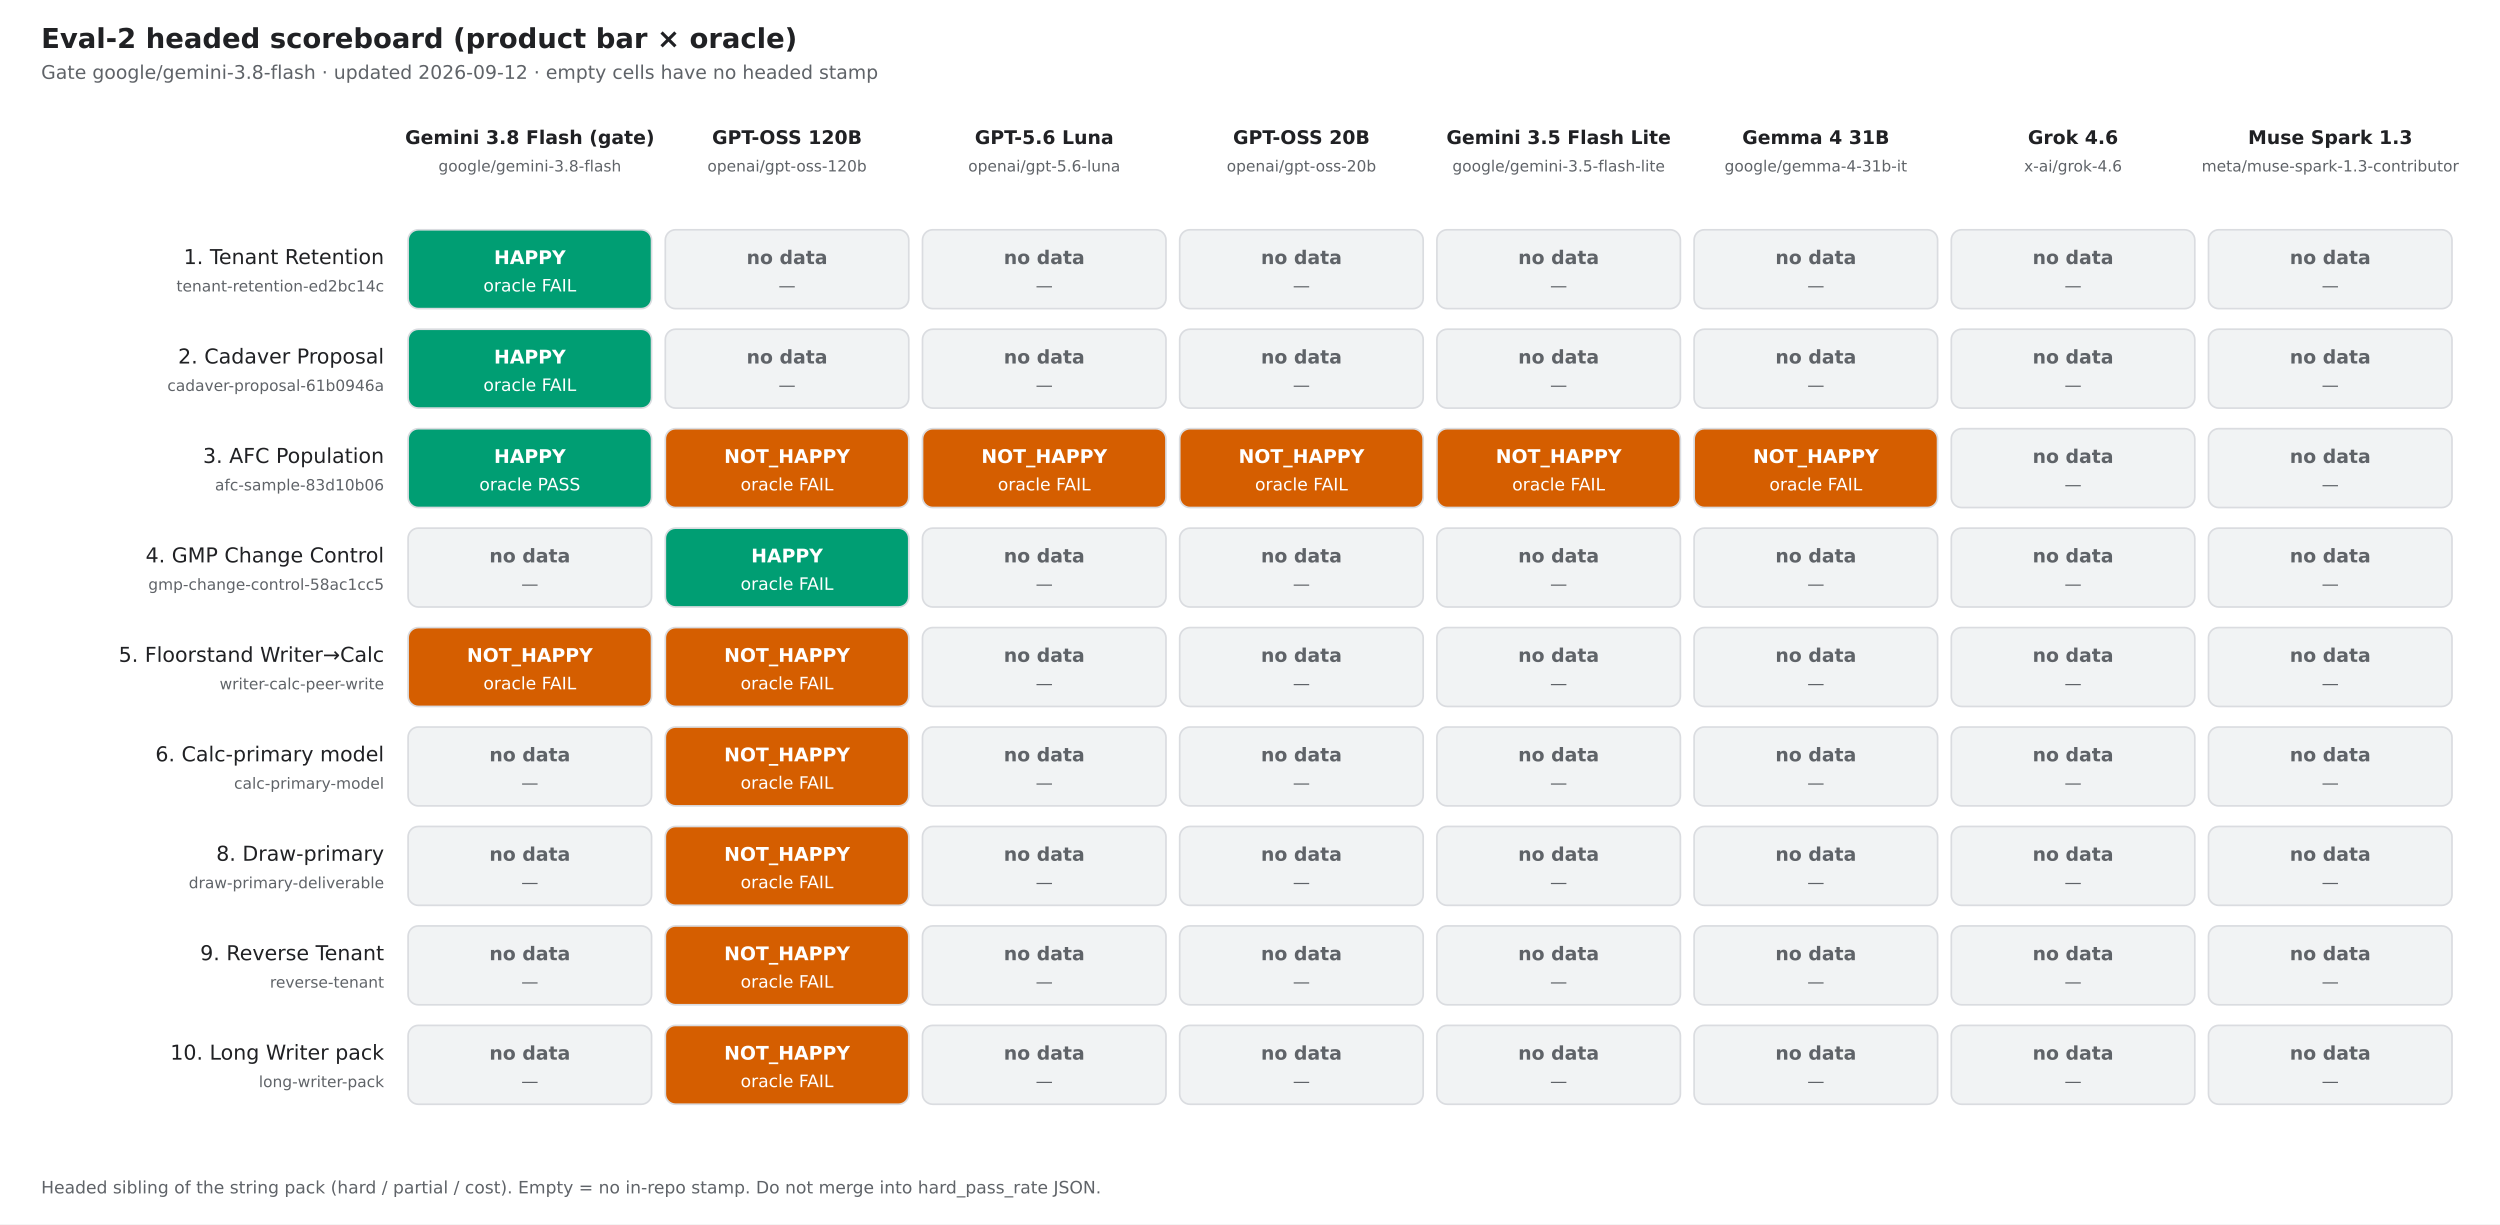
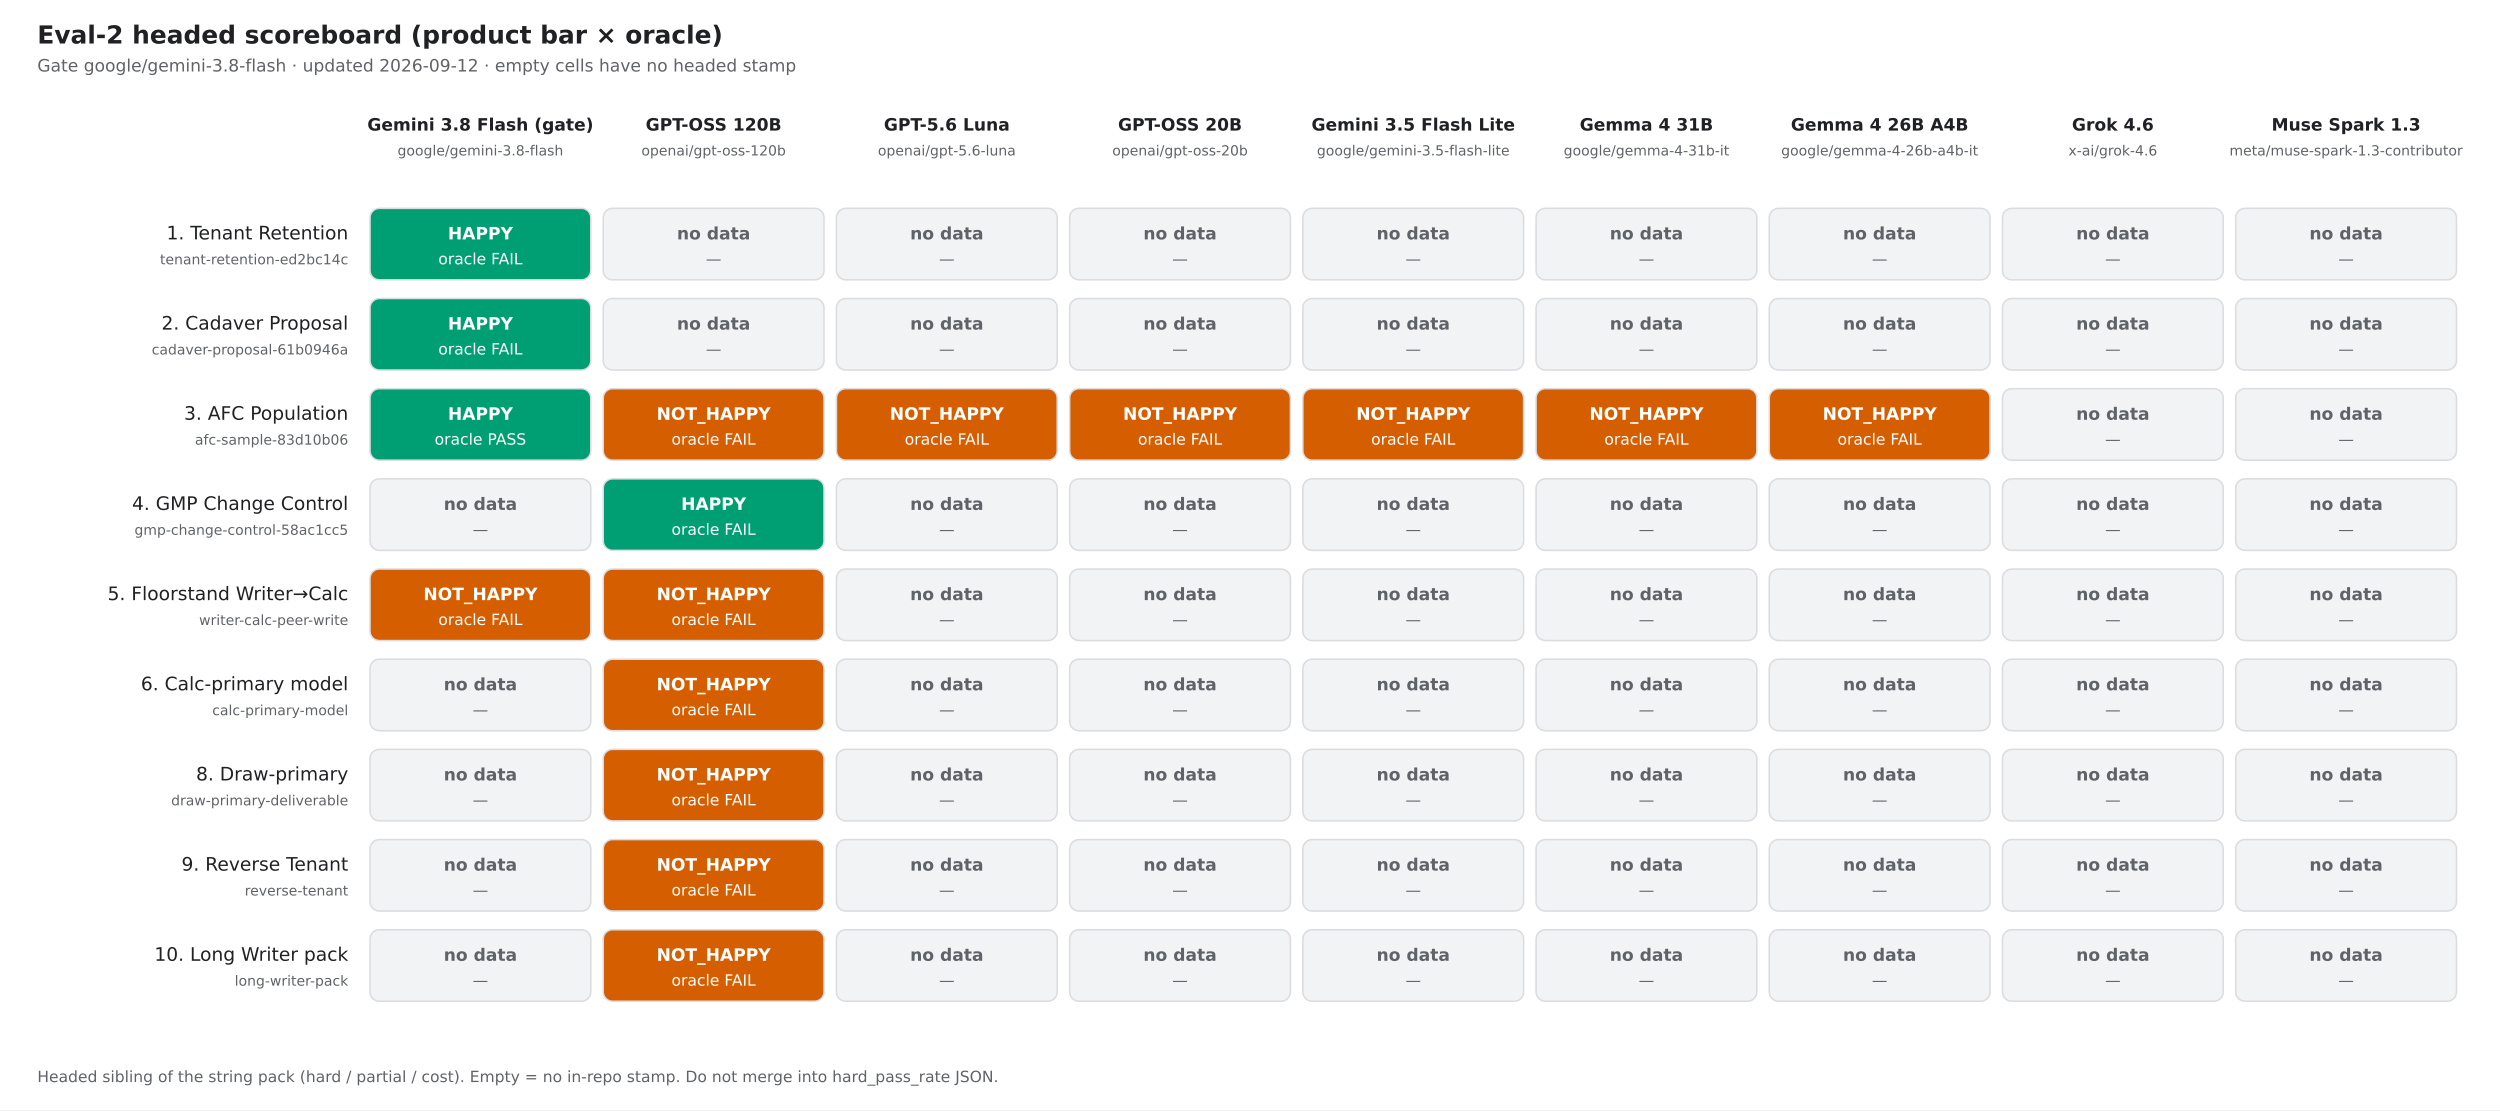
- <svg xmlns="http://www.w3.org/2000/svg" width="1458" height="714" viewBox="0 0 1458 714" role="img">
-   <rect width="1458" height="714" fill="#ffffff" />
+ <svg xmlns="http://www.w3.org/2000/svg" width="1608" height="714" viewBox="0 0 1608 714" role="img">
+   <rect width="1608" height="714" fill="#ffffff" />
  <text x="24" y="28" font-family="DejaVu Sans, sans-serif" font-size="16" font-weight="700" fill="#202124">Eval-2 headed scoreboard (product bar × oracle)</text>
  <text x="24" y="46" font-family="DejaVu Sans, sans-serif" font-size="11" fill="#5f6368">Gate google/gemini-3.8-flash · updated 2026-09-12 · empty cells have no headed stamp</text>
  <text x="309.0" y="84" text-anchor="middle" font-family="DejaVu Sans, sans-serif" font-size="11" font-weight="700" fill="#202124">Gemini 3.8 Flash (gate)</text>
  <text x="309.0" y="100" text-anchor="middle" font-family="DejaVu Sans, sans-serif" font-size="9" fill="#5f6368">google/gemini-3.8-flash</text>
  <text x="459.0" y="84" text-anchor="middle" font-family="DejaVu Sans, sans-serif" font-size="11" font-weight="700" fill="#202124">GPT-OSS 120B</text>
  <text x="459.0" y="100" text-anchor="middle" font-family="DejaVu Sans, sans-serif" font-size="9" fill="#5f6368">openai/gpt-oss-120b</text>
  <text x="609.0" y="84" text-anchor="middle" font-family="DejaVu Sans, sans-serif" font-size="11" font-weight="700" fill="#202124">GPT-5.6 Luna</text>
  <text x="609.0" y="100" text-anchor="middle" font-family="DejaVu Sans, sans-serif" font-size="9" fill="#5f6368">openai/gpt-5.6-luna</text>
  <text x="759.0" y="84" text-anchor="middle" font-family="DejaVu Sans, sans-serif" font-size="11" font-weight="700" fill="#202124">GPT-OSS 20B</text>
  <text x="759.0" y="100" text-anchor="middle" font-family="DejaVu Sans, sans-serif" font-size="9" fill="#5f6368">openai/gpt-oss-20b</text>
  <text x="909.0" y="84" text-anchor="middle" font-family="DejaVu Sans, sans-serif" font-size="11" font-weight="700" fill="#202124">Gemini 3.5 Flash Lite</text>
  <text x="909.0" y="100" text-anchor="middle" font-family="DejaVu Sans, sans-serif" font-size="9" fill="#5f6368">google/gemini-3.5-flash-lite</text>
  <text x="1059.0" y="84" text-anchor="middle" font-family="DejaVu Sans, sans-serif" font-size="11" font-weight="700" fill="#202124">Gemma 4 31B</text>
  <text x="1059.0" y="100" text-anchor="middle" font-family="DejaVu Sans, sans-serif" font-size="9" fill="#5f6368">google/gemma-4-31b-it</text>
-   <text x="1209.0" y="84" text-anchor="middle" font-family="DejaVu Sans, sans-serif" font-size="11" font-weight="700" fill="#202124">Grok 4.6</text>
-   <text x="1209.0" y="100" text-anchor="middle" font-family="DejaVu Sans, sans-serif" font-size="9" fill="#5f6368">x-ai/grok-4.6</text>
-   <text x="1359.0" y="84" text-anchor="middle" font-family="DejaVu Sans, sans-serif" font-size="11" font-weight="700" fill="#202124">Muse Spark 1.3</text>
-   <text x="1359.0" y="100" text-anchor="middle" font-family="DejaVu Sans, sans-serif" font-size="9" fill="#5f6368">meta/muse-spark-1.3-contributor</text>
+   <text x="1209.0" y="84" text-anchor="middle" font-family="DejaVu Sans, sans-serif" font-size="11" font-weight="700" fill="#202124">Gemma 4 26B A4B</text>
+   <text x="1209.0" y="100" text-anchor="middle" font-family="DejaVu Sans, sans-serif" font-size="9" fill="#5f6368">google/gemma-4-26b-a4b-it</text>
+   <text x="1359.0" y="84" text-anchor="middle" font-family="DejaVu Sans, sans-serif" font-size="11" font-weight="700" fill="#202124">Grok 4.6</text>
+   <text x="1359.0" y="100" text-anchor="middle" font-family="DejaVu Sans, sans-serif" font-size="9" fill="#5f6368">x-ai/grok-4.6</text>
+   <text x="1509.0" y="84" text-anchor="middle" font-family="DejaVu Sans, sans-serif" font-size="11" font-weight="700" fill="#202124">Muse Spark 1.3</text>
+   <text x="1509.0" y="100" text-anchor="middle" font-family="DejaVu Sans, sans-serif" font-size="9" fill="#5f6368">meta/muse-spark-1.3-contributor</text>
  <text x="224" y="154" text-anchor="end" font-family="DejaVu Sans, sans-serif" font-size="12" fill="#202124">1. Tenant Retention</text>
  <text x="224" y="170" text-anchor="end" font-family="DejaVu Sans, sans-serif" font-size="9" fill="#5f6368">tenant-retention-ed2bc14c</text>
  <rect x="238.0" y="134.0" width="142" height="46" rx="6" fill="#009E73" stroke="#dadce0" />
  <text x="309.0" y="154.0" text-anchor="middle" font-family="DejaVu Sans, sans-serif" font-size="11" font-weight="700" fill="#ffffff">HAPPY</text>
  <text x="309.0" y="170.0" text-anchor="middle" font-family="DejaVu Sans, sans-serif" font-size="10" fill="#ffffff">oracle FAIL</text>
  <rect x="388.0" y="134.0" width="142" height="46" rx="6" fill="#F1F3F4" stroke="#dadce0" />
  <text x="459.0" y="154.0" text-anchor="middle" font-family="DejaVu Sans, sans-serif" font-size="11" font-weight="700" fill="#5f6368">no data</text>
  <text x="459.0" y="170.0" text-anchor="middle" font-family="DejaVu Sans, sans-serif" font-size="10" fill="#5f6368">—</text>
  <rect x="538.0" y="134.0" width="142" height="46" rx="6" fill="#F1F3F4" stroke="#dadce0" />
  <text x="609.0" y="154.0" text-anchor="middle" font-family="DejaVu Sans, sans-serif" font-size="11" font-weight="700" fill="#5f6368">no data</text>
  <text x="609.0" y="170.0" text-anchor="middle" font-family="DejaVu Sans, sans-serif" font-size="10" fill="#5f6368">—</text>
  <rect x="688.0" y="134.0" width="142" height="46" rx="6" fill="#F1F3F4" stroke="#dadce0" />
  <text x="759.0" y="154.0" text-anchor="middle" font-family="DejaVu Sans, sans-serif" font-size="11" font-weight="700" fill="#5f6368">no data</text>
  <text x="759.0" y="170.0" text-anchor="middle" font-family="DejaVu Sans, sans-serif" font-size="10" fill="#5f6368">—</text>
  <rect x="838.0" y="134.0" width="142" height="46" rx="6" fill="#F1F3F4" stroke="#dadce0" />
  <text x="909.0" y="154.0" text-anchor="middle" font-family="DejaVu Sans, sans-serif" font-size="11" font-weight="700" fill="#5f6368">no data</text>
  <text x="909.0" y="170.0" text-anchor="middle" font-family="DejaVu Sans, sans-serif" font-size="10" fill="#5f6368">—</text>
  <rect x="988.0" y="134.0" width="142" height="46" rx="6" fill="#F1F3F4" stroke="#dadce0" />
  <text x="1059.0" y="154.0" text-anchor="middle" font-family="DejaVu Sans, sans-serif" font-size="11" font-weight="700" fill="#5f6368">no data</text>
  <text x="1059.0" y="170.0" text-anchor="middle" font-family="DejaVu Sans, sans-serif" font-size="10" fill="#5f6368">—</text>
  <rect x="1138.0" y="134.0" width="142" height="46" rx="6" fill="#F1F3F4" stroke="#dadce0" />
  <text x="1209.0" y="154.0" text-anchor="middle" font-family="DejaVu Sans, sans-serif" font-size="11" font-weight="700" fill="#5f6368">no data</text>
  <text x="1209.0" y="170.0" text-anchor="middle" font-family="DejaVu Sans, sans-serif" font-size="10" fill="#5f6368">—</text>
  <rect x="1288.0" y="134.0" width="142" height="46" rx="6" fill="#F1F3F4" stroke="#dadce0" />
  <text x="1359.0" y="154.0" text-anchor="middle" font-family="DejaVu Sans, sans-serif" font-size="11" font-weight="700" fill="#5f6368">no data</text>
  <text x="1359.0" y="170.0" text-anchor="middle" font-family="DejaVu Sans, sans-serif" font-size="10" fill="#5f6368">—</text>
+   <rect x="1438.0" y="134.0" width="142" height="46" rx="6" fill="#F1F3F4" stroke="#dadce0" />
+   <text x="1509.0" y="154.0" text-anchor="middle" font-family="DejaVu Sans, sans-serif" font-size="11" font-weight="700" fill="#5f6368">no data</text>
+   <text x="1509.0" y="170.0" text-anchor="middle" font-family="DejaVu Sans, sans-serif" font-size="10" fill="#5f6368">—</text>
  <text x="224" y="212" text-anchor="end" font-family="DejaVu Sans, sans-serif" font-size="12" fill="#202124">2. Cadaver Proposal</text>
  <text x="224" y="228" text-anchor="end" font-family="DejaVu Sans, sans-serif" font-size="9" fill="#5f6368">cadaver-proposal-61b0946a</text>
  <rect x="238.0" y="192.0" width="142" height="46" rx="6" fill="#009E73" stroke="#dadce0" />
  <text x="309.0" y="212.0" text-anchor="middle" font-family="DejaVu Sans, sans-serif" font-size="11" font-weight="700" fill="#ffffff">HAPPY</text>
  <text x="309.0" y="228.0" text-anchor="middle" font-family="DejaVu Sans, sans-serif" font-size="10" fill="#ffffff">oracle FAIL</text>
  <rect x="388.0" y="192.0" width="142" height="46" rx="6" fill="#F1F3F4" stroke="#dadce0" />
  <text x="459.0" y="212.0" text-anchor="middle" font-family="DejaVu Sans, sans-serif" font-size="11" font-weight="700" fill="#5f6368">no data</text>
  <text x="459.0" y="228.0" text-anchor="middle" font-family="DejaVu Sans, sans-serif" font-size="10" fill="#5f6368">—</text>
  <rect x="538.0" y="192.0" width="142" height="46" rx="6" fill="#F1F3F4" stroke="#dadce0" />
  <text x="609.0" y="212.0" text-anchor="middle" font-family="DejaVu Sans, sans-serif" font-size="11" font-weight="700" fill="#5f6368">no data</text>
  <text x="609.0" y="228.0" text-anchor="middle" font-family="DejaVu Sans, sans-serif" font-size="10" fill="#5f6368">—</text>
  <rect x="688.0" y="192.0" width="142" height="46" rx="6" fill="#F1F3F4" stroke="#dadce0" />
  <text x="759.0" y="212.0" text-anchor="middle" font-family="DejaVu Sans, sans-serif" font-size="11" font-weight="700" fill="#5f6368">no data</text>
  <text x="759.0" y="228.0" text-anchor="middle" font-family="DejaVu Sans, sans-serif" font-size="10" fill="#5f6368">—</text>
  <rect x="838.0" y="192.0" width="142" height="46" rx="6" fill="#F1F3F4" stroke="#dadce0" />
  <text x="909.0" y="212.0" text-anchor="middle" font-family="DejaVu Sans, sans-serif" font-size="11" font-weight="700" fill="#5f6368">no data</text>
  <text x="909.0" y="228.0" text-anchor="middle" font-family="DejaVu Sans, sans-serif" font-size="10" fill="#5f6368">—</text>
  <rect x="988.0" y="192.0" width="142" height="46" rx="6" fill="#F1F3F4" stroke="#dadce0" />
  <text x="1059.0" y="212.0" text-anchor="middle" font-family="DejaVu Sans, sans-serif" font-size="11" font-weight="700" fill="#5f6368">no data</text>
  <text x="1059.0" y="228.0" text-anchor="middle" font-family="DejaVu Sans, sans-serif" font-size="10" fill="#5f6368">—</text>
  <rect x="1138.0" y="192.0" width="142" height="46" rx="6" fill="#F1F3F4" stroke="#dadce0" />
  <text x="1209.0" y="212.0" text-anchor="middle" font-family="DejaVu Sans, sans-serif" font-size="11" font-weight="700" fill="#5f6368">no data</text>
  <text x="1209.0" y="228.0" text-anchor="middle" font-family="DejaVu Sans, sans-serif" font-size="10" fill="#5f6368">—</text>
  <rect x="1288.0" y="192.0" width="142" height="46" rx="6" fill="#F1F3F4" stroke="#dadce0" />
  <text x="1359.0" y="212.0" text-anchor="middle" font-family="DejaVu Sans, sans-serif" font-size="11" font-weight="700" fill="#5f6368">no data</text>
  <text x="1359.0" y="228.0" text-anchor="middle" font-family="DejaVu Sans, sans-serif" font-size="10" fill="#5f6368">—</text>
+   <rect x="1438.0" y="192.0" width="142" height="46" rx="6" fill="#F1F3F4" stroke="#dadce0" />
+   <text x="1509.0" y="212.0" text-anchor="middle" font-family="DejaVu Sans, sans-serif" font-size="11" font-weight="700" fill="#5f6368">no data</text>
+   <text x="1509.0" y="228.0" text-anchor="middle" font-family="DejaVu Sans, sans-serif" font-size="10" fill="#5f6368">—</text>
  <text x="224" y="270" text-anchor="end" font-family="DejaVu Sans, sans-serif" font-size="12" fill="#202124">3. AFC Population</text>
  <text x="224" y="286" text-anchor="end" font-family="DejaVu Sans, sans-serif" font-size="9" fill="#5f6368">afc-sample-83d10b06</text>
  <rect x="238.0" y="250.0" width="142" height="46" rx="6" fill="#009E73" stroke="#dadce0" />
  <text x="309.0" y="270.0" text-anchor="middle" font-family="DejaVu Sans, sans-serif" font-size="11" font-weight="700" fill="#ffffff">HAPPY</text>
  <text x="309.0" y="286.0" text-anchor="middle" font-family="DejaVu Sans, sans-serif" font-size="10" fill="#ffffff">oracle PASS</text>
  <rect x="388.0" y="250.0" width="142" height="46" rx="6" fill="#D55E00" stroke="#dadce0" />
  <text x="459.0" y="270.0" text-anchor="middle" font-family="DejaVu Sans, sans-serif" font-size="11" font-weight="700" fill="#ffffff">NOT_HAPPY</text>
  <text x="459.0" y="286.0" text-anchor="middle" font-family="DejaVu Sans, sans-serif" font-size="10" fill="#ffffff">oracle FAIL</text>
  <rect x="538.0" y="250.0" width="142" height="46" rx="6" fill="#D55E00" stroke="#dadce0" />
  <text x="609.0" y="270.0" text-anchor="middle" font-family="DejaVu Sans, sans-serif" font-size="11" font-weight="700" fill="#ffffff">NOT_HAPPY</text>
  <text x="609.0" y="286.0" text-anchor="middle" font-family="DejaVu Sans, sans-serif" font-size="10" fill="#ffffff">oracle FAIL</text>
  <rect x="688.0" y="250.0" width="142" height="46" rx="6" fill="#D55E00" stroke="#dadce0" />
  <text x="759.0" y="270.0" text-anchor="middle" font-family="DejaVu Sans, sans-serif" font-size="11" font-weight="700" fill="#ffffff">NOT_HAPPY</text>
  <text x="759.0" y="286.0" text-anchor="middle" font-family="DejaVu Sans, sans-serif" font-size="10" fill="#ffffff">oracle FAIL</text>
  <rect x="838.0" y="250.0" width="142" height="46" rx="6" fill="#D55E00" stroke="#dadce0" />
  <text x="909.0" y="270.0" text-anchor="middle" font-family="DejaVu Sans, sans-serif" font-size="11" font-weight="700" fill="#ffffff">NOT_HAPPY</text>
  <text x="909.0" y="286.0" text-anchor="middle" font-family="DejaVu Sans, sans-serif" font-size="10" fill="#ffffff">oracle FAIL</text>
  <rect x="988.0" y="250.0" width="142" height="46" rx="6" fill="#D55E00" stroke="#dadce0" />
  <text x="1059.0" y="270.0" text-anchor="middle" font-family="DejaVu Sans, sans-serif" font-size="11" font-weight="700" fill="#ffffff">NOT_HAPPY</text>
  <text x="1059.0" y="286.0" text-anchor="middle" font-family="DejaVu Sans, sans-serif" font-size="10" fill="#ffffff">oracle FAIL</text>
-   <rect x="1138.0" y="250.0" width="142" height="46" rx="6" fill="#F1F3F4" stroke="#dadce0" />
-   <text x="1209.0" y="270.0" text-anchor="middle" font-family="DejaVu Sans, sans-serif" font-size="11" font-weight="700" fill="#5f6368">no data</text>
-   <text x="1209.0" y="286.0" text-anchor="middle" font-family="DejaVu Sans, sans-serif" font-size="10" fill="#5f6368">—</text>
+   <rect x="1138.0" y="250.0" width="142" height="46" rx="6" fill="#D55E00" stroke="#dadce0" />
+   <text x="1209.0" y="270.0" text-anchor="middle" font-family="DejaVu Sans, sans-serif" font-size="11" font-weight="700" fill="#ffffff">NOT_HAPPY</text>
+   <text x="1209.0" y="286.0" text-anchor="middle" font-family="DejaVu Sans, sans-serif" font-size="10" fill="#ffffff">oracle FAIL</text>
  <rect x="1288.0" y="250.0" width="142" height="46" rx="6" fill="#F1F3F4" stroke="#dadce0" />
  <text x="1359.0" y="270.0" text-anchor="middle" font-family="DejaVu Sans, sans-serif" font-size="11" font-weight="700" fill="#5f6368">no data</text>
  <text x="1359.0" y="286.0" text-anchor="middle" font-family="DejaVu Sans, sans-serif" font-size="10" fill="#5f6368">—</text>
+   <rect x="1438.0" y="250.0" width="142" height="46" rx="6" fill="#F1F3F4" stroke="#dadce0" />
+   <text x="1509.0" y="270.0" text-anchor="middle" font-family="DejaVu Sans, sans-serif" font-size="11" font-weight="700" fill="#5f6368">no data</text>
+   <text x="1509.0" y="286.0" text-anchor="middle" font-family="DejaVu Sans, sans-serif" font-size="10" fill="#5f6368">—</text>
  <text x="224" y="328" text-anchor="end" font-family="DejaVu Sans, sans-serif" font-size="12" fill="#202124">4. GMP Change Control</text>
  <text x="224" y="344" text-anchor="end" font-family="DejaVu Sans, sans-serif" font-size="9" fill="#5f6368">gmp-change-control-58ac1cc5</text>
  <rect x="238.0" y="308.0" width="142" height="46" rx="6" fill="#F1F3F4" stroke="#dadce0" />
  <text x="309.0" y="328.0" text-anchor="middle" font-family="DejaVu Sans, sans-serif" font-size="11" font-weight="700" fill="#5f6368">no data</text>
  <text x="309.0" y="344.0" text-anchor="middle" font-family="DejaVu Sans, sans-serif" font-size="10" fill="#5f6368">—</text>
  <rect x="388.0" y="308.0" width="142" height="46" rx="6" fill="#009E73" stroke="#dadce0" />
  <text x="459.0" y="328.0" text-anchor="middle" font-family="DejaVu Sans, sans-serif" font-size="11" font-weight="700" fill="#ffffff">HAPPY</text>
  <text x="459.0" y="344.0" text-anchor="middle" font-family="DejaVu Sans, sans-serif" font-size="10" fill="#ffffff">oracle FAIL</text>
  <rect x="538.0" y="308.0" width="142" height="46" rx="6" fill="#F1F3F4" stroke="#dadce0" />
  <text x="609.0" y="328.0" text-anchor="middle" font-family="DejaVu Sans, sans-serif" font-size="11" font-weight="700" fill="#5f6368">no data</text>
  <text x="609.0" y="344.0" text-anchor="middle" font-family="DejaVu Sans, sans-serif" font-size="10" fill="#5f6368">—</text>
  <rect x="688.0" y="308.0" width="142" height="46" rx="6" fill="#F1F3F4" stroke="#dadce0" />
  <text x="759.0" y="328.0" text-anchor="middle" font-family="DejaVu Sans, sans-serif" font-size="11" font-weight="700" fill="#5f6368">no data</text>
  <text x="759.0" y="344.0" text-anchor="middle" font-family="DejaVu Sans, sans-serif" font-size="10" fill="#5f6368">—</text>
  <rect x="838.0" y="308.0" width="142" height="46" rx="6" fill="#F1F3F4" stroke="#dadce0" />
  <text x="909.0" y="328.0" text-anchor="middle" font-family="DejaVu Sans, sans-serif" font-size="11" font-weight="700" fill="#5f6368">no data</text>
  <text x="909.0" y="344.0" text-anchor="middle" font-family="DejaVu Sans, sans-serif" font-size="10" fill="#5f6368">—</text>
  <rect x="988.0" y="308.0" width="142" height="46" rx="6" fill="#F1F3F4" stroke="#dadce0" />
  <text x="1059.0" y="328.0" text-anchor="middle" font-family="DejaVu Sans, sans-serif" font-size="11" font-weight="700" fill="#5f6368">no data</text>
  <text x="1059.0" y="344.0" text-anchor="middle" font-family="DejaVu Sans, sans-serif" font-size="10" fill="#5f6368">—</text>
  <rect x="1138.0" y="308.0" width="142" height="46" rx="6" fill="#F1F3F4" stroke="#dadce0" />
  <text x="1209.0" y="328.0" text-anchor="middle" font-family="DejaVu Sans, sans-serif" font-size="11" font-weight="700" fill="#5f6368">no data</text>
  <text x="1209.0" y="344.0" text-anchor="middle" font-family="DejaVu Sans, sans-serif" font-size="10" fill="#5f6368">—</text>
  <rect x="1288.0" y="308.0" width="142" height="46" rx="6" fill="#F1F3F4" stroke="#dadce0" />
  <text x="1359.0" y="328.0" text-anchor="middle" font-family="DejaVu Sans, sans-serif" font-size="11" font-weight="700" fill="#5f6368">no data</text>
  <text x="1359.0" y="344.0" text-anchor="middle" font-family="DejaVu Sans, sans-serif" font-size="10" fill="#5f6368">—</text>
+   <rect x="1438.0" y="308.0" width="142" height="46" rx="6" fill="#F1F3F4" stroke="#dadce0" />
+   <text x="1509.0" y="328.0" text-anchor="middle" font-family="DejaVu Sans, sans-serif" font-size="11" font-weight="700" fill="#5f6368">no data</text>
+   <text x="1509.0" y="344.0" text-anchor="middle" font-family="DejaVu Sans, sans-serif" font-size="10" fill="#5f6368">—</text>
  <text x="224" y="386" text-anchor="end" font-family="DejaVu Sans, sans-serif" font-size="12" fill="#202124">5. Floorstand Writer→Calc</text>
  <text x="224" y="402" text-anchor="end" font-family="DejaVu Sans, sans-serif" font-size="9" fill="#5f6368">writer-calc-peer-write</text>
  <rect x="238.0" y="366.0" width="142" height="46" rx="6" fill="#D55E00" stroke="#dadce0" />
  <text x="309.0" y="386.0" text-anchor="middle" font-family="DejaVu Sans, sans-serif" font-size="11" font-weight="700" fill="#ffffff">NOT_HAPPY</text>
  <text x="309.0" y="402.0" text-anchor="middle" font-family="DejaVu Sans, sans-serif" font-size="10" fill="#ffffff">oracle FAIL</text>
  <rect x="388.0" y="366.0" width="142" height="46" rx="6" fill="#D55E00" stroke="#dadce0" />
  <text x="459.0" y="386.0" text-anchor="middle" font-family="DejaVu Sans, sans-serif" font-size="11" font-weight="700" fill="#ffffff">NOT_HAPPY</text>
  <text x="459.0" y="402.0" text-anchor="middle" font-family="DejaVu Sans, sans-serif" font-size="10" fill="#ffffff">oracle FAIL</text>
  <rect x="538.0" y="366.0" width="142" height="46" rx="6" fill="#F1F3F4" stroke="#dadce0" />
  <text x="609.0" y="386.0" text-anchor="middle" font-family="DejaVu Sans, sans-serif" font-size="11" font-weight="700" fill="#5f6368">no data</text>
  <text x="609.0" y="402.0" text-anchor="middle" font-family="DejaVu Sans, sans-serif" font-size="10" fill="#5f6368">—</text>
  <rect x="688.0" y="366.0" width="142" height="46" rx="6" fill="#F1F3F4" stroke="#dadce0" />
  <text x="759.0" y="386.0" text-anchor="middle" font-family="DejaVu Sans, sans-serif" font-size="11" font-weight="700" fill="#5f6368">no data</text>
  <text x="759.0" y="402.0" text-anchor="middle" font-family="DejaVu Sans, sans-serif" font-size="10" fill="#5f6368">—</text>
  <rect x="838.0" y="366.0" width="142" height="46" rx="6" fill="#F1F3F4" stroke="#dadce0" />
  <text x="909.0" y="386.0" text-anchor="middle" font-family="DejaVu Sans, sans-serif" font-size="11" font-weight="700" fill="#5f6368">no data</text>
  <text x="909.0" y="402.0" text-anchor="middle" font-family="DejaVu Sans, sans-serif" font-size="10" fill="#5f6368">—</text>
  <rect x="988.0" y="366.0" width="142" height="46" rx="6" fill="#F1F3F4" stroke="#dadce0" />
  <text x="1059.0" y="386.0" text-anchor="middle" font-family="DejaVu Sans, sans-serif" font-size="11" font-weight="700" fill="#5f6368">no data</text>
  <text x="1059.0" y="402.0" text-anchor="middle" font-family="DejaVu Sans, sans-serif" font-size="10" fill="#5f6368">—</text>
  <rect x="1138.0" y="366.0" width="142" height="46" rx="6" fill="#F1F3F4" stroke="#dadce0" />
  <text x="1209.0" y="386.0" text-anchor="middle" font-family="DejaVu Sans, sans-serif" font-size="11" font-weight="700" fill="#5f6368">no data</text>
  <text x="1209.0" y="402.0" text-anchor="middle" font-family="DejaVu Sans, sans-serif" font-size="10" fill="#5f6368">—</text>
  <rect x="1288.0" y="366.0" width="142" height="46" rx="6" fill="#F1F3F4" stroke="#dadce0" />
  <text x="1359.0" y="386.0" text-anchor="middle" font-family="DejaVu Sans, sans-serif" font-size="11" font-weight="700" fill="#5f6368">no data</text>
  <text x="1359.0" y="402.0" text-anchor="middle" font-family="DejaVu Sans, sans-serif" font-size="10" fill="#5f6368">—</text>
+   <rect x="1438.0" y="366.0" width="142" height="46" rx="6" fill="#F1F3F4" stroke="#dadce0" />
+   <text x="1509.0" y="386.0" text-anchor="middle" font-family="DejaVu Sans, sans-serif" font-size="11" font-weight="700" fill="#5f6368">no data</text>
+   <text x="1509.0" y="402.0" text-anchor="middle" font-family="DejaVu Sans, sans-serif" font-size="10" fill="#5f6368">—</text>
  <text x="224" y="444" text-anchor="end" font-family="DejaVu Sans, sans-serif" font-size="12" fill="#202124">6. Calc-primary model</text>
  <text x="224" y="460" text-anchor="end" font-family="DejaVu Sans, sans-serif" font-size="9" fill="#5f6368">calc-primary-model</text>
  <rect x="238.0" y="424.0" width="142" height="46" rx="6" fill="#F1F3F4" stroke="#dadce0" />
  <text x="309.0" y="444.0" text-anchor="middle" font-family="DejaVu Sans, sans-serif" font-size="11" font-weight="700" fill="#5f6368">no data</text>
  <text x="309.0" y="460.0" text-anchor="middle" font-family="DejaVu Sans, sans-serif" font-size="10" fill="#5f6368">—</text>
  <rect x="388.0" y="424.0" width="142" height="46" rx="6" fill="#D55E00" stroke="#dadce0" />
  <text x="459.0" y="444.0" text-anchor="middle" font-family="DejaVu Sans, sans-serif" font-size="11" font-weight="700" fill="#ffffff">NOT_HAPPY</text>
  <text x="459.0" y="460.0" text-anchor="middle" font-family="DejaVu Sans, sans-serif" font-size="10" fill="#ffffff">oracle FAIL</text>
  <rect x="538.0" y="424.0" width="142" height="46" rx="6" fill="#F1F3F4" stroke="#dadce0" />
  <text x="609.0" y="444.0" text-anchor="middle" font-family="DejaVu Sans, sans-serif" font-size="11" font-weight="700" fill="#5f6368">no data</text>
  <text x="609.0" y="460.0" text-anchor="middle" font-family="DejaVu Sans, sans-serif" font-size="10" fill="#5f6368">—</text>
  <rect x="688.0" y="424.0" width="142" height="46" rx="6" fill="#F1F3F4" stroke="#dadce0" />
  <text x="759.0" y="444.0" text-anchor="middle" font-family="DejaVu Sans, sans-serif" font-size="11" font-weight="700" fill="#5f6368">no data</text>
  <text x="759.0" y="460.0" text-anchor="middle" font-family="DejaVu Sans, sans-serif" font-size="10" fill="#5f6368">—</text>
  <rect x="838.0" y="424.0" width="142" height="46" rx="6" fill="#F1F3F4" stroke="#dadce0" />
  <text x="909.0" y="444.0" text-anchor="middle" font-family="DejaVu Sans, sans-serif" font-size="11" font-weight="700" fill="#5f6368">no data</text>
  <text x="909.0" y="460.0" text-anchor="middle" font-family="DejaVu Sans, sans-serif" font-size="10" fill="#5f6368">—</text>
  <rect x="988.0" y="424.0" width="142" height="46" rx="6" fill="#F1F3F4" stroke="#dadce0" />
  <text x="1059.0" y="444.0" text-anchor="middle" font-family="DejaVu Sans, sans-serif" font-size="11" font-weight="700" fill="#5f6368">no data</text>
  <text x="1059.0" y="460.0" text-anchor="middle" font-family="DejaVu Sans, sans-serif" font-size="10" fill="#5f6368">—</text>
  <rect x="1138.0" y="424.0" width="142" height="46" rx="6" fill="#F1F3F4" stroke="#dadce0" />
  <text x="1209.0" y="444.0" text-anchor="middle" font-family="DejaVu Sans, sans-serif" font-size="11" font-weight="700" fill="#5f6368">no data</text>
  <text x="1209.0" y="460.0" text-anchor="middle" font-family="DejaVu Sans, sans-serif" font-size="10" fill="#5f6368">—</text>
  <rect x="1288.0" y="424.0" width="142" height="46" rx="6" fill="#F1F3F4" stroke="#dadce0" />
  <text x="1359.0" y="444.0" text-anchor="middle" font-family="DejaVu Sans, sans-serif" font-size="11" font-weight="700" fill="#5f6368">no data</text>
  <text x="1359.0" y="460.0" text-anchor="middle" font-family="DejaVu Sans, sans-serif" font-size="10" fill="#5f6368">—</text>
+   <rect x="1438.0" y="424.0" width="142" height="46" rx="6" fill="#F1F3F4" stroke="#dadce0" />
+   <text x="1509.0" y="444.0" text-anchor="middle" font-family="DejaVu Sans, sans-serif" font-size="11" font-weight="700" fill="#5f6368">no data</text>
+   <text x="1509.0" y="460.0" text-anchor="middle" font-family="DejaVu Sans, sans-serif" font-size="10" fill="#5f6368">—</text>
  <text x="224" y="502" text-anchor="end" font-family="DejaVu Sans, sans-serif" font-size="12" fill="#202124">8. Draw-primary</text>
  <text x="224" y="518" text-anchor="end" font-family="DejaVu Sans, sans-serif" font-size="9" fill="#5f6368">draw-primary-deliverable</text>
  <rect x="238.0" y="482.0" width="142" height="46" rx="6" fill="#F1F3F4" stroke="#dadce0" />
  <text x="309.0" y="502.0" text-anchor="middle" font-family="DejaVu Sans, sans-serif" font-size="11" font-weight="700" fill="#5f6368">no data</text>
  <text x="309.0" y="518.0" text-anchor="middle" font-family="DejaVu Sans, sans-serif" font-size="10" fill="#5f6368">—</text>
  <rect x="388.0" y="482.0" width="142" height="46" rx="6" fill="#D55E00" stroke="#dadce0" />
  <text x="459.0" y="502.0" text-anchor="middle" font-family="DejaVu Sans, sans-serif" font-size="11" font-weight="700" fill="#ffffff">NOT_HAPPY</text>
  <text x="459.0" y="518.0" text-anchor="middle" font-family="DejaVu Sans, sans-serif" font-size="10" fill="#ffffff">oracle FAIL</text>
  <rect x="538.0" y="482.0" width="142" height="46" rx="6" fill="#F1F3F4" stroke="#dadce0" />
  <text x="609.0" y="502.0" text-anchor="middle" font-family="DejaVu Sans, sans-serif" font-size="11" font-weight="700" fill="#5f6368">no data</text>
  <text x="609.0" y="518.0" text-anchor="middle" font-family="DejaVu Sans, sans-serif" font-size="10" fill="#5f6368">—</text>
  <rect x="688.0" y="482.0" width="142" height="46" rx="6" fill="#F1F3F4" stroke="#dadce0" />
  <text x="759.0" y="502.0" text-anchor="middle" font-family="DejaVu Sans, sans-serif" font-size="11" font-weight="700" fill="#5f6368">no data</text>
  <text x="759.0" y="518.0" text-anchor="middle" font-family="DejaVu Sans, sans-serif" font-size="10" fill="#5f6368">—</text>
  <rect x="838.0" y="482.0" width="142" height="46" rx="6" fill="#F1F3F4" stroke="#dadce0" />
  <text x="909.0" y="502.0" text-anchor="middle" font-family="DejaVu Sans, sans-serif" font-size="11" font-weight="700" fill="#5f6368">no data</text>
  <text x="909.0" y="518.0" text-anchor="middle" font-family="DejaVu Sans, sans-serif" font-size="10" fill="#5f6368">—</text>
  <rect x="988.0" y="482.0" width="142" height="46" rx="6" fill="#F1F3F4" stroke="#dadce0" />
  <text x="1059.0" y="502.0" text-anchor="middle" font-family="DejaVu Sans, sans-serif" font-size="11" font-weight="700" fill="#5f6368">no data</text>
  <text x="1059.0" y="518.0" text-anchor="middle" font-family="DejaVu Sans, sans-serif" font-size="10" fill="#5f6368">—</text>
  <rect x="1138.0" y="482.0" width="142" height="46" rx="6" fill="#F1F3F4" stroke="#dadce0" />
  <text x="1209.0" y="502.0" text-anchor="middle" font-family="DejaVu Sans, sans-serif" font-size="11" font-weight="700" fill="#5f6368">no data</text>
  <text x="1209.0" y="518.0" text-anchor="middle" font-family="DejaVu Sans, sans-serif" font-size="10" fill="#5f6368">—</text>
  <rect x="1288.0" y="482.0" width="142" height="46" rx="6" fill="#F1F3F4" stroke="#dadce0" />
  <text x="1359.0" y="502.0" text-anchor="middle" font-family="DejaVu Sans, sans-serif" font-size="11" font-weight="700" fill="#5f6368">no data</text>
  <text x="1359.0" y="518.0" text-anchor="middle" font-family="DejaVu Sans, sans-serif" font-size="10" fill="#5f6368">—</text>
+   <rect x="1438.0" y="482.0" width="142" height="46" rx="6" fill="#F1F3F4" stroke="#dadce0" />
+   <text x="1509.0" y="502.0" text-anchor="middle" font-family="DejaVu Sans, sans-serif" font-size="11" font-weight="700" fill="#5f6368">no data</text>
+   <text x="1509.0" y="518.0" text-anchor="middle" font-family="DejaVu Sans, sans-serif" font-size="10" fill="#5f6368">—</text>
  <text x="224" y="560" text-anchor="end" font-family="DejaVu Sans, sans-serif" font-size="12" fill="#202124">9. Reverse Tenant</text>
  <text x="224" y="576" text-anchor="end" font-family="DejaVu Sans, sans-serif" font-size="9" fill="#5f6368">reverse-tenant</text>
  <rect x="238.0" y="540.0" width="142" height="46" rx="6" fill="#F1F3F4" stroke="#dadce0" />
  <text x="309.0" y="560.0" text-anchor="middle" font-family="DejaVu Sans, sans-serif" font-size="11" font-weight="700" fill="#5f6368">no data</text>
  <text x="309.0" y="576.0" text-anchor="middle" font-family="DejaVu Sans, sans-serif" font-size="10" fill="#5f6368">—</text>
  <rect x="388.0" y="540.0" width="142" height="46" rx="6" fill="#D55E00" stroke="#dadce0" />
  <text x="459.0" y="560.0" text-anchor="middle" font-family="DejaVu Sans, sans-serif" font-size="11" font-weight="700" fill="#ffffff">NOT_HAPPY</text>
  <text x="459.0" y="576.0" text-anchor="middle" font-family="DejaVu Sans, sans-serif" font-size="10" fill="#ffffff">oracle FAIL</text>
  <rect x="538.0" y="540.0" width="142" height="46" rx="6" fill="#F1F3F4" stroke="#dadce0" />
  <text x="609.0" y="560.0" text-anchor="middle" font-family="DejaVu Sans, sans-serif" font-size="11" font-weight="700" fill="#5f6368">no data</text>
  <text x="609.0" y="576.0" text-anchor="middle" font-family="DejaVu Sans, sans-serif" font-size="10" fill="#5f6368">—</text>
  <rect x="688.0" y="540.0" width="142" height="46" rx="6" fill="#F1F3F4" stroke="#dadce0" />
  <text x="759.0" y="560.0" text-anchor="middle" font-family="DejaVu Sans, sans-serif" font-size="11" font-weight="700" fill="#5f6368">no data</text>
  <text x="759.0" y="576.0" text-anchor="middle" font-family="DejaVu Sans, sans-serif" font-size="10" fill="#5f6368">—</text>
  <rect x="838.0" y="540.0" width="142" height="46" rx="6" fill="#F1F3F4" stroke="#dadce0" />
  <text x="909.0" y="560.0" text-anchor="middle" font-family="DejaVu Sans, sans-serif" font-size="11" font-weight="700" fill="#5f6368">no data</text>
  <text x="909.0" y="576.0" text-anchor="middle" font-family="DejaVu Sans, sans-serif" font-size="10" fill="#5f6368">—</text>
  <rect x="988.0" y="540.0" width="142" height="46" rx="6" fill="#F1F3F4" stroke="#dadce0" />
  <text x="1059.0" y="560.0" text-anchor="middle" font-family="DejaVu Sans, sans-serif" font-size="11" font-weight="700" fill="#5f6368">no data</text>
  <text x="1059.0" y="576.0" text-anchor="middle" font-family="DejaVu Sans, sans-serif" font-size="10" fill="#5f6368">—</text>
  <rect x="1138.0" y="540.0" width="142" height="46" rx="6" fill="#F1F3F4" stroke="#dadce0" />
  <text x="1209.0" y="560.0" text-anchor="middle" font-family="DejaVu Sans, sans-serif" font-size="11" font-weight="700" fill="#5f6368">no data</text>
  <text x="1209.0" y="576.0" text-anchor="middle" font-family="DejaVu Sans, sans-serif" font-size="10" fill="#5f6368">—</text>
  <rect x="1288.0" y="540.0" width="142" height="46" rx="6" fill="#F1F3F4" stroke="#dadce0" />
  <text x="1359.0" y="560.0" text-anchor="middle" font-family="DejaVu Sans, sans-serif" font-size="11" font-weight="700" fill="#5f6368">no data</text>
  <text x="1359.0" y="576.0" text-anchor="middle" font-family="DejaVu Sans, sans-serif" font-size="10" fill="#5f6368">—</text>
+   <rect x="1438.0" y="540.0" width="142" height="46" rx="6" fill="#F1F3F4" stroke="#dadce0" />
+   <text x="1509.0" y="560.0" text-anchor="middle" font-family="DejaVu Sans, sans-serif" font-size="11" font-weight="700" fill="#5f6368">no data</text>
+   <text x="1509.0" y="576.0" text-anchor="middle" font-family="DejaVu Sans, sans-serif" font-size="10" fill="#5f6368">—</text>
  <text x="224" y="618" text-anchor="end" font-family="DejaVu Sans, sans-serif" font-size="12" fill="#202124">10. Long Writer pack</text>
  <text x="224" y="634" text-anchor="end" font-family="DejaVu Sans, sans-serif" font-size="9" fill="#5f6368">long-writer-pack</text>
  <rect x="238.0" y="598.0" width="142" height="46" rx="6" fill="#F1F3F4" stroke="#dadce0" />
  <text x="309.0" y="618.0" text-anchor="middle" font-family="DejaVu Sans, sans-serif" font-size="11" font-weight="700" fill="#5f6368">no data</text>
  <text x="309.0" y="634.0" text-anchor="middle" font-family="DejaVu Sans, sans-serif" font-size="10" fill="#5f6368">—</text>
  <rect x="388.0" y="598.0" width="142" height="46" rx="6" fill="#D55E00" stroke="#dadce0" />
  <text x="459.0" y="618.0" text-anchor="middle" font-family="DejaVu Sans, sans-serif" font-size="11" font-weight="700" fill="#ffffff">NOT_HAPPY</text>
  <text x="459.0" y="634.0" text-anchor="middle" font-family="DejaVu Sans, sans-serif" font-size="10" fill="#ffffff">oracle FAIL</text>
  <rect x="538.0" y="598.0" width="142" height="46" rx="6" fill="#F1F3F4" stroke="#dadce0" />
  <text x="609.0" y="618.0" text-anchor="middle" font-family="DejaVu Sans, sans-serif" font-size="11" font-weight="700" fill="#5f6368">no data</text>
  <text x="609.0" y="634.0" text-anchor="middle" font-family="DejaVu Sans, sans-serif" font-size="10" fill="#5f6368">—</text>
  <rect x="688.0" y="598.0" width="142" height="46" rx="6" fill="#F1F3F4" stroke="#dadce0" />
  <text x="759.0" y="618.0" text-anchor="middle" font-family="DejaVu Sans, sans-serif" font-size="11" font-weight="700" fill="#5f6368">no data</text>
  <text x="759.0" y="634.0" text-anchor="middle" font-family="DejaVu Sans, sans-serif" font-size="10" fill="#5f6368">—</text>
  <rect x="838.0" y="598.0" width="142" height="46" rx="6" fill="#F1F3F4" stroke="#dadce0" />
  <text x="909.0" y="618.0" text-anchor="middle" font-family="DejaVu Sans, sans-serif" font-size="11" font-weight="700" fill="#5f6368">no data</text>
  <text x="909.0" y="634.0" text-anchor="middle" font-family="DejaVu Sans, sans-serif" font-size="10" fill="#5f6368">—</text>
  <rect x="988.0" y="598.0" width="142" height="46" rx="6" fill="#F1F3F4" stroke="#dadce0" />
  <text x="1059.0" y="618.0" text-anchor="middle" font-family="DejaVu Sans, sans-serif" font-size="11" font-weight="700" fill="#5f6368">no data</text>
  <text x="1059.0" y="634.0" text-anchor="middle" font-family="DejaVu Sans, sans-serif" font-size="10" fill="#5f6368">—</text>
  <rect x="1138.0" y="598.0" width="142" height="46" rx="6" fill="#F1F3F4" stroke="#dadce0" />
  <text x="1209.0" y="618.0" text-anchor="middle" font-family="DejaVu Sans, sans-serif" font-size="11" font-weight="700" fill="#5f6368">no data</text>
  <text x="1209.0" y="634.0" text-anchor="middle" font-family="DejaVu Sans, sans-serif" font-size="10" fill="#5f6368">—</text>
  <rect x="1288.0" y="598.0" width="142" height="46" rx="6" fill="#F1F3F4" stroke="#dadce0" />
  <text x="1359.0" y="618.0" text-anchor="middle" font-family="DejaVu Sans, sans-serif" font-size="11" font-weight="700" fill="#5f6368">no data</text>
  <text x="1359.0" y="634.0" text-anchor="middle" font-family="DejaVu Sans, sans-serif" font-size="10" fill="#5f6368">—</text>
+   <rect x="1438.0" y="598.0" width="142" height="46" rx="6" fill="#F1F3F4" stroke="#dadce0" />
+   <text x="1509.0" y="618.0" text-anchor="middle" font-family="DejaVu Sans, sans-serif" font-size="11" font-weight="700" fill="#5f6368">no data</text>
+   <text x="1509.0" y="634.0" text-anchor="middle" font-family="DejaVu Sans, sans-serif" font-size="10" fill="#5f6368">—</text>
  <text x="24" y="696" font-family="DejaVu Sans, sans-serif" font-size="10" fill="#5f6368">Headed sibling of the string pack (hard / partial / cost). Empty = no in-repo stamp. Do not merge into hard_pass_rate JSON.</text>
</svg>
